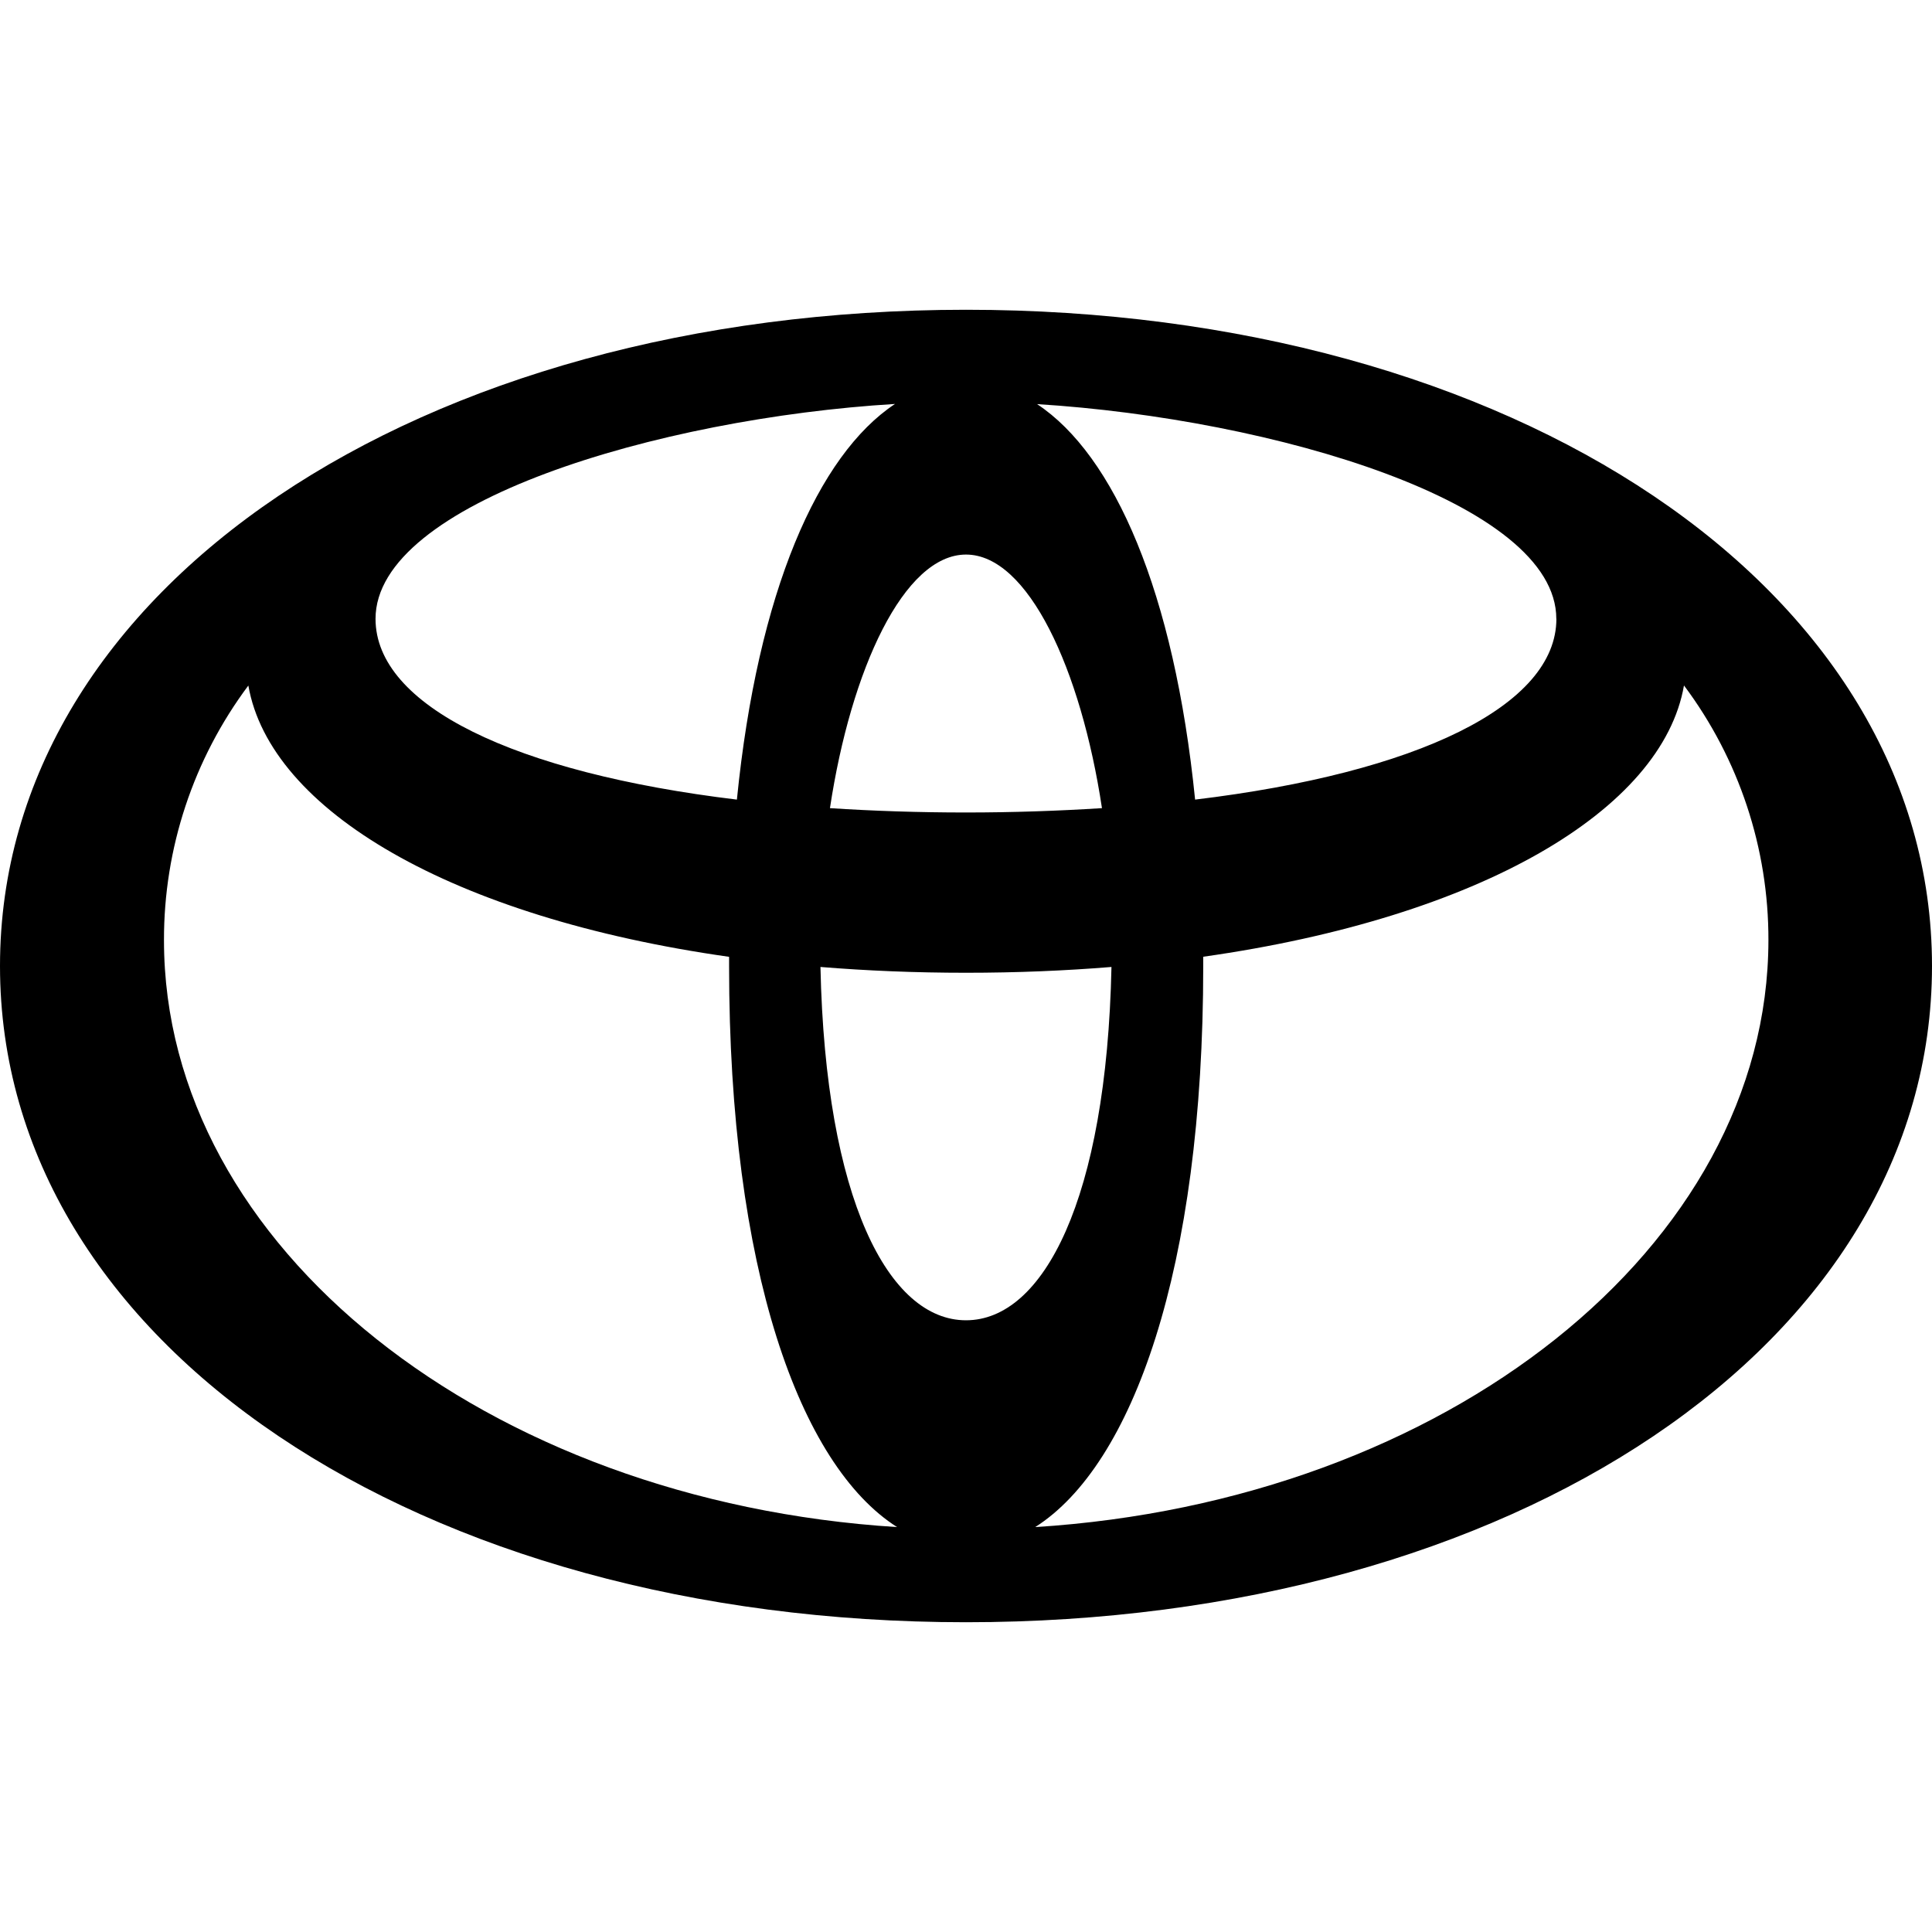
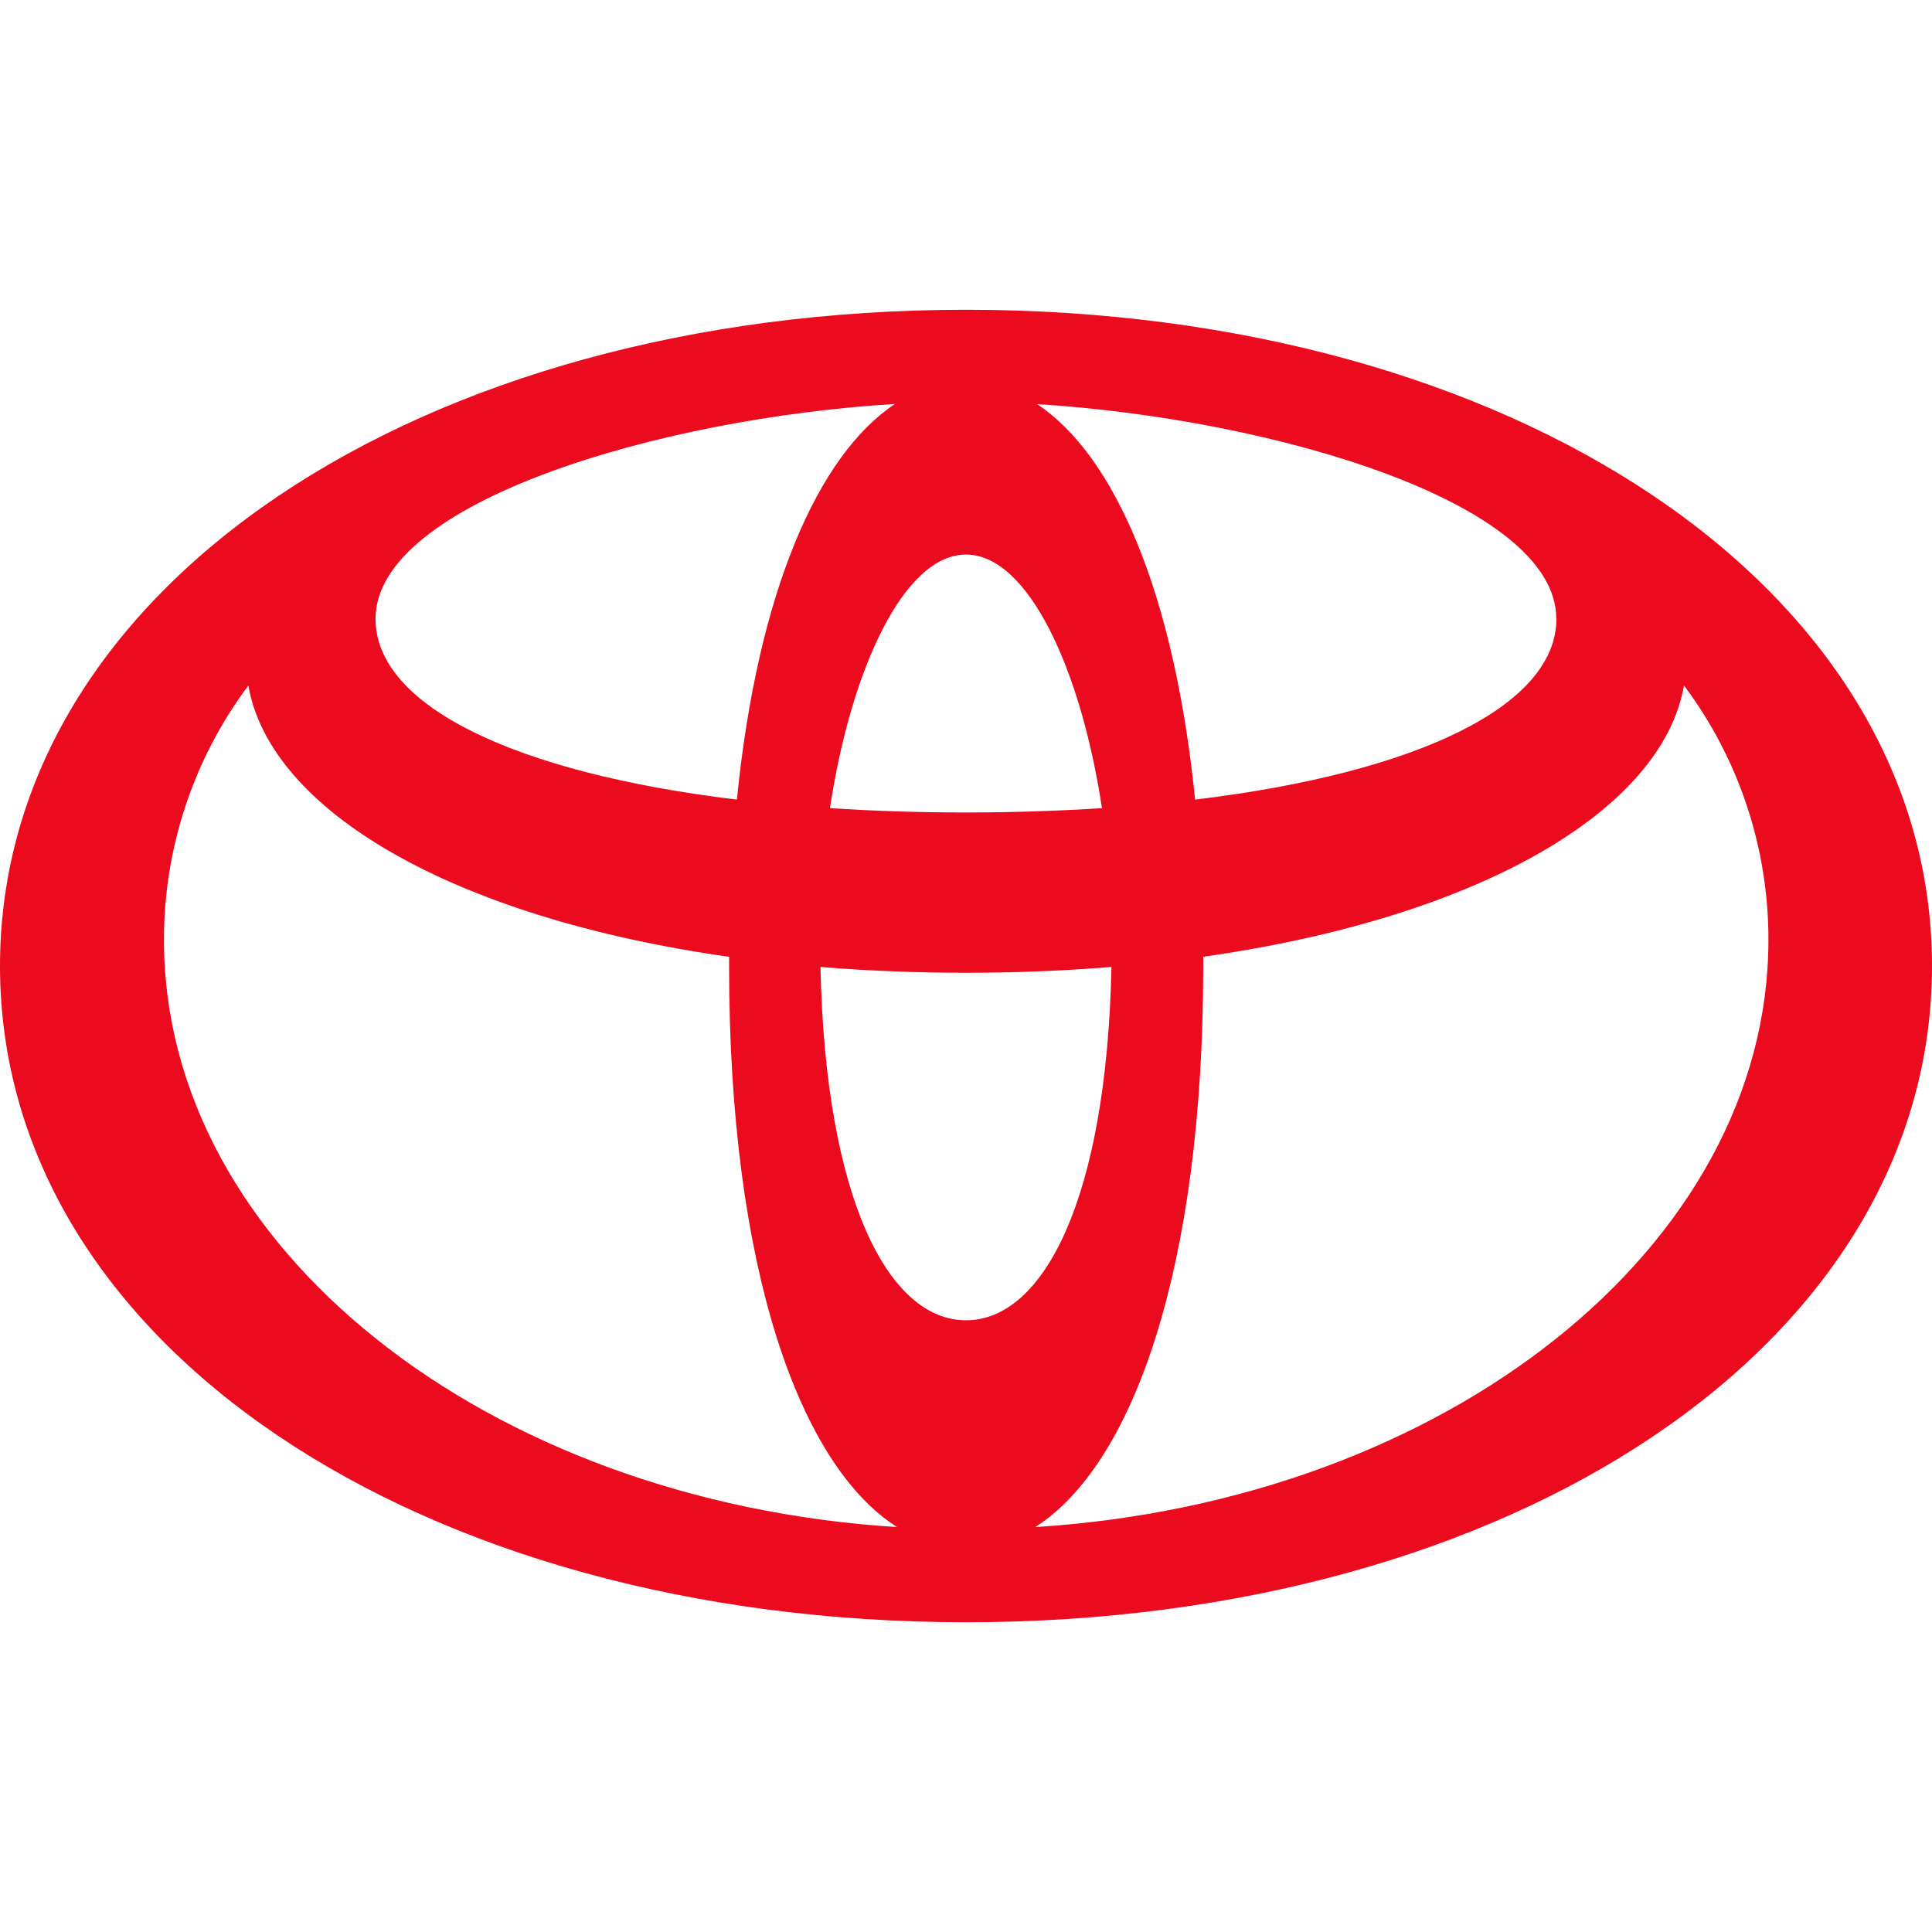
- <svg xmlns="http://www.w3.org/2000/svg" role="img" viewBox="0 0 24 24">
+ <svg xmlns="http://www.w3.org/2000/svg" fill="#EB0A1E" role="img" viewBox="0 0 24 24">
  <path d="M12 3.848C5.223 3.848 0 7.298 0 12c0 4.702 5.224 8.152 12 8.152S24 16.702 24 12c0-4.702-5.223-8.152-12-8.152zm7.334 3.839c0 1.08-1.725 1.913-4.488 2.246-.26-2.58-1.005-4.279-1.963-4.913 2.948.184 6.45 1.227 6.45 2.667zM12 16.401c-.96 0-1.746-1.5-1.808-4.389.577.047 1.18.072 1.808.072.628 0 1.23-.025 1.807-.072-.061 2.89-.847 4.389-1.807 4.389zm0-6.308c-.59 0-1.155-.019-1.69-.054.261-1.728.92-3.15 1.69-3.15.77 0 1.428 1.422 1.689 3.15-.535.034-1.099.054-1.689.054zm-.882-5.075c-.956.633-1.706 2.333-1.964 4.915C6.391 9.6 4.665 8.767 4.665 7.687c0-1.44 3.504-2.49 6.453-2.669zM2.037 11.68a5.265 5.265 0 011.048-3.164c.27 1.547 2.522 2.881 5.972 3.37V12c0 3.772.879 6.203 2.087 6.97-5.107-.321-9.107-3.48-9.107-7.29zm10.823 7.29c1.207-.767 2.087-3.198 2.087-6.97v-.115c3.447-.488 5.704-1.826 5.972-3.37a5.26 5.26 0 011.049 3.165c-.004 3.81-4.008 6.969-9.109 7.29z" />
</svg>
